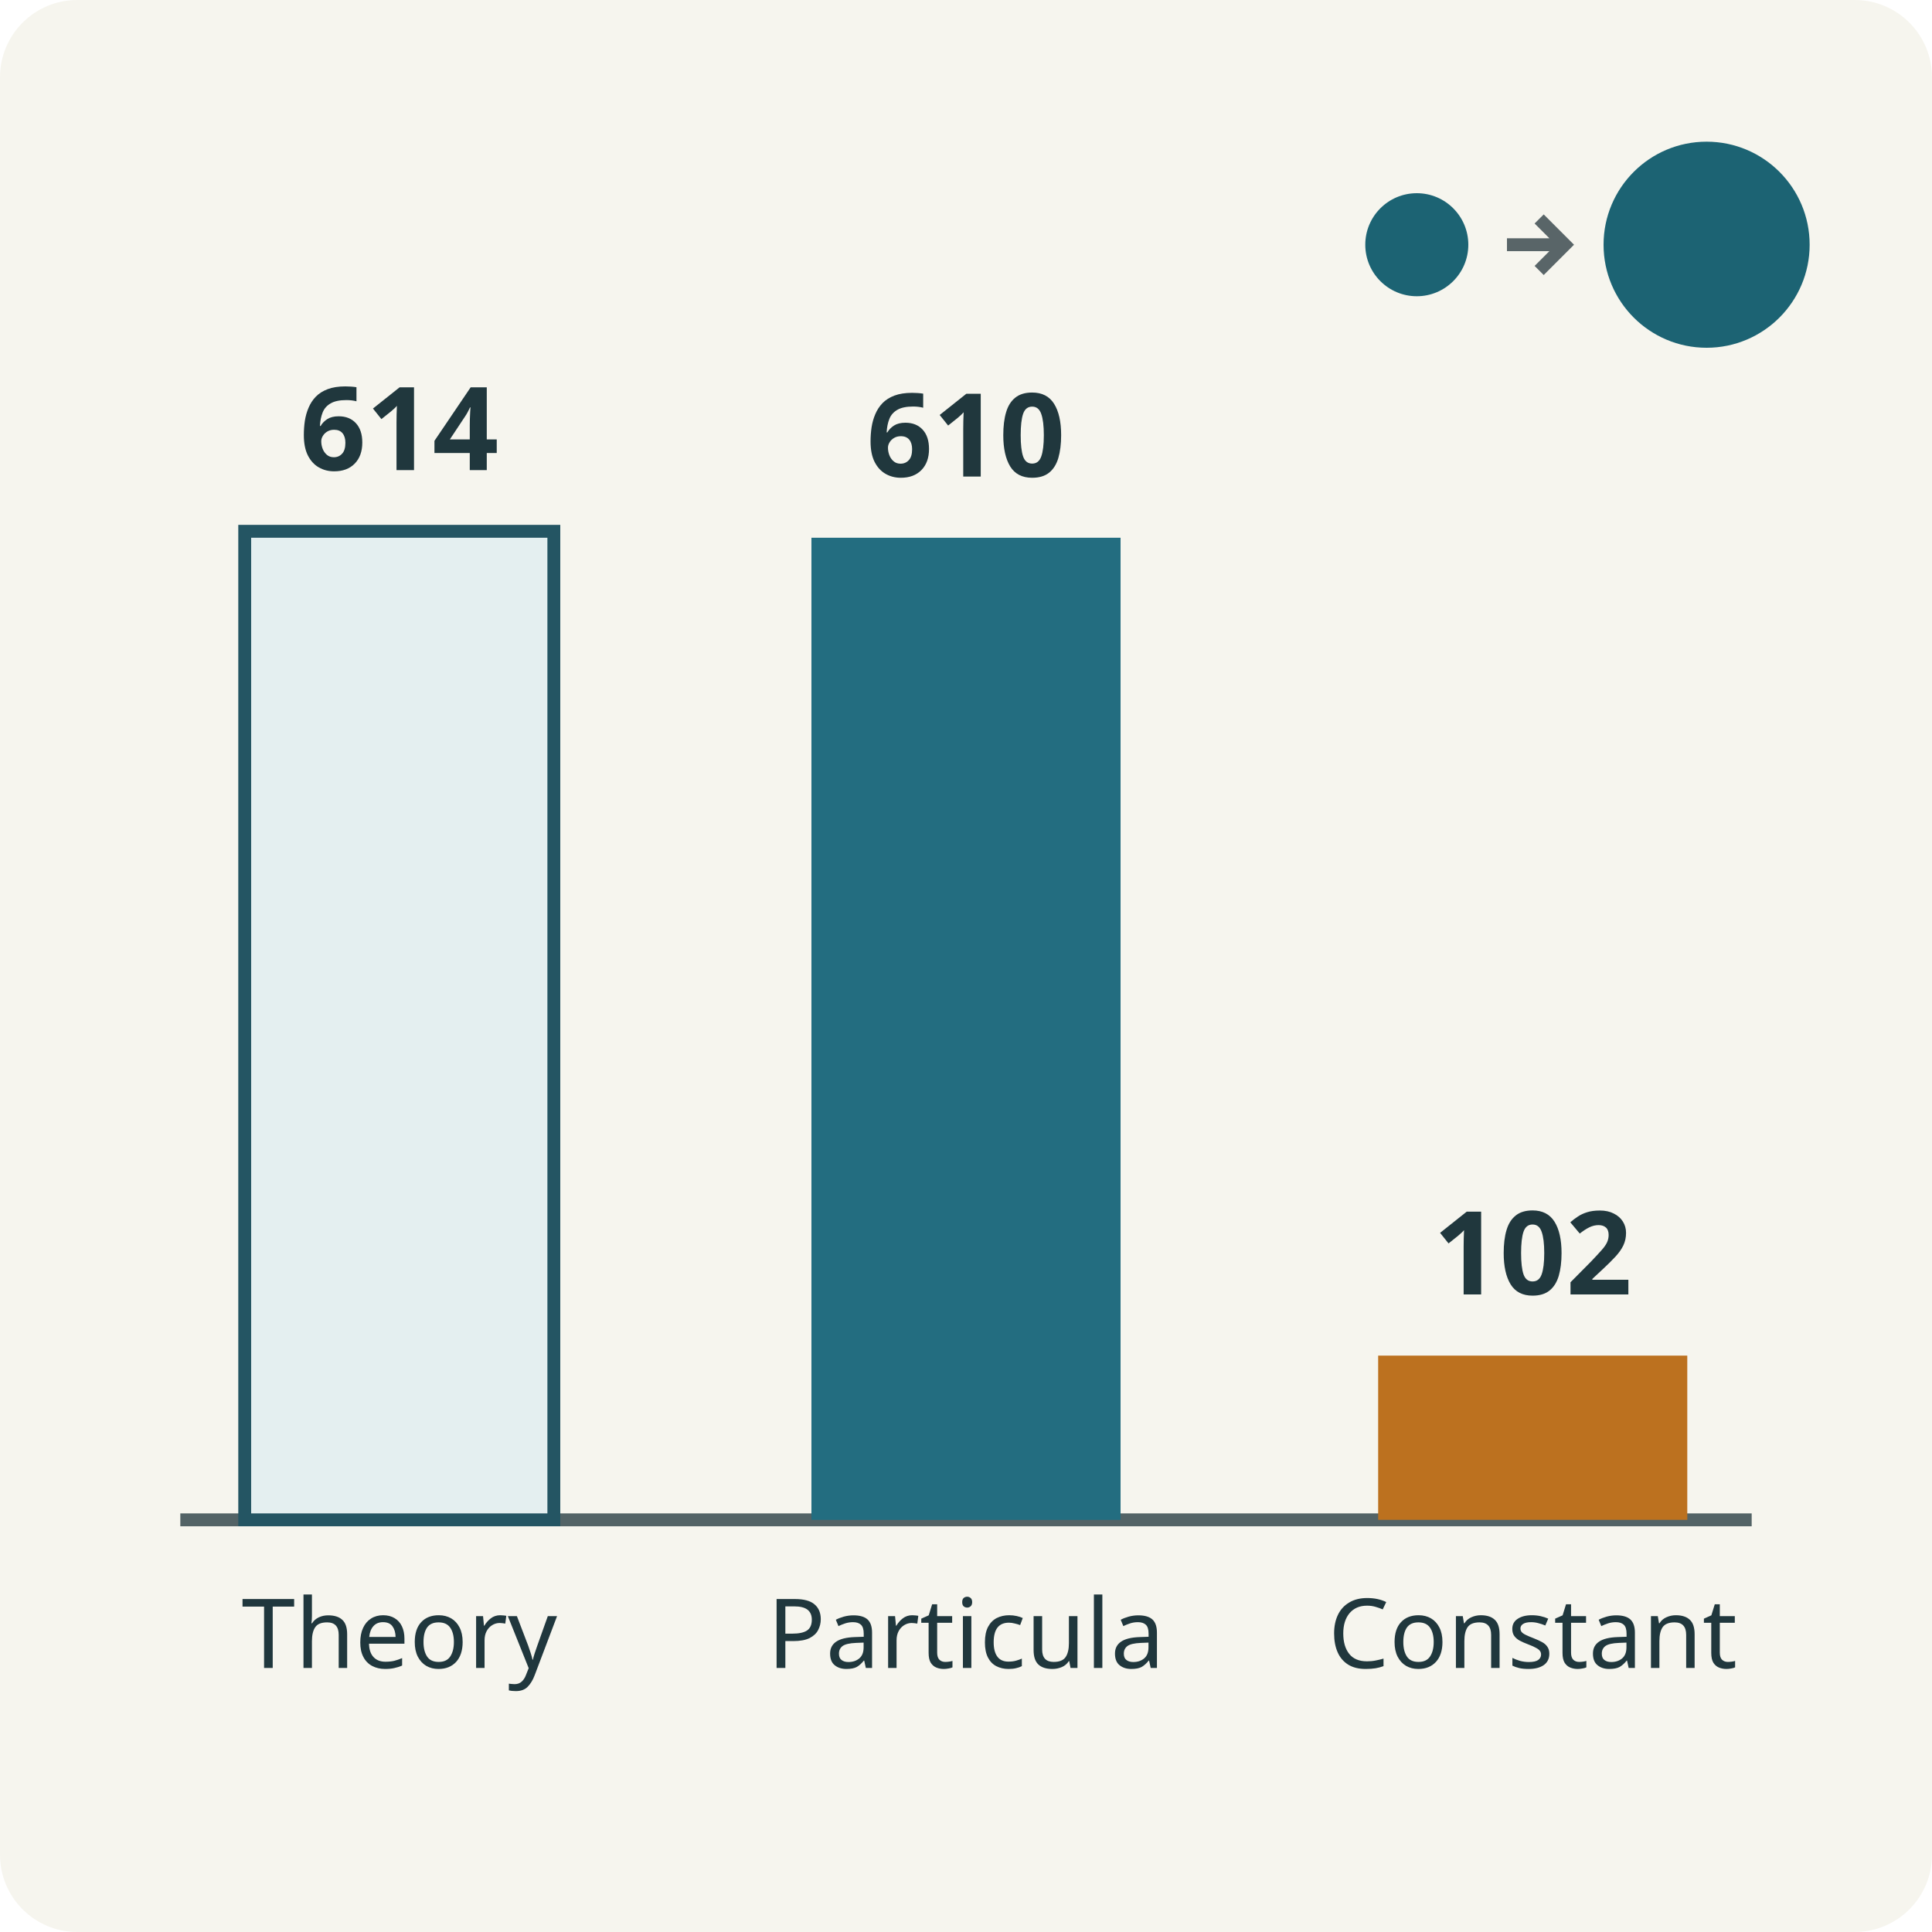
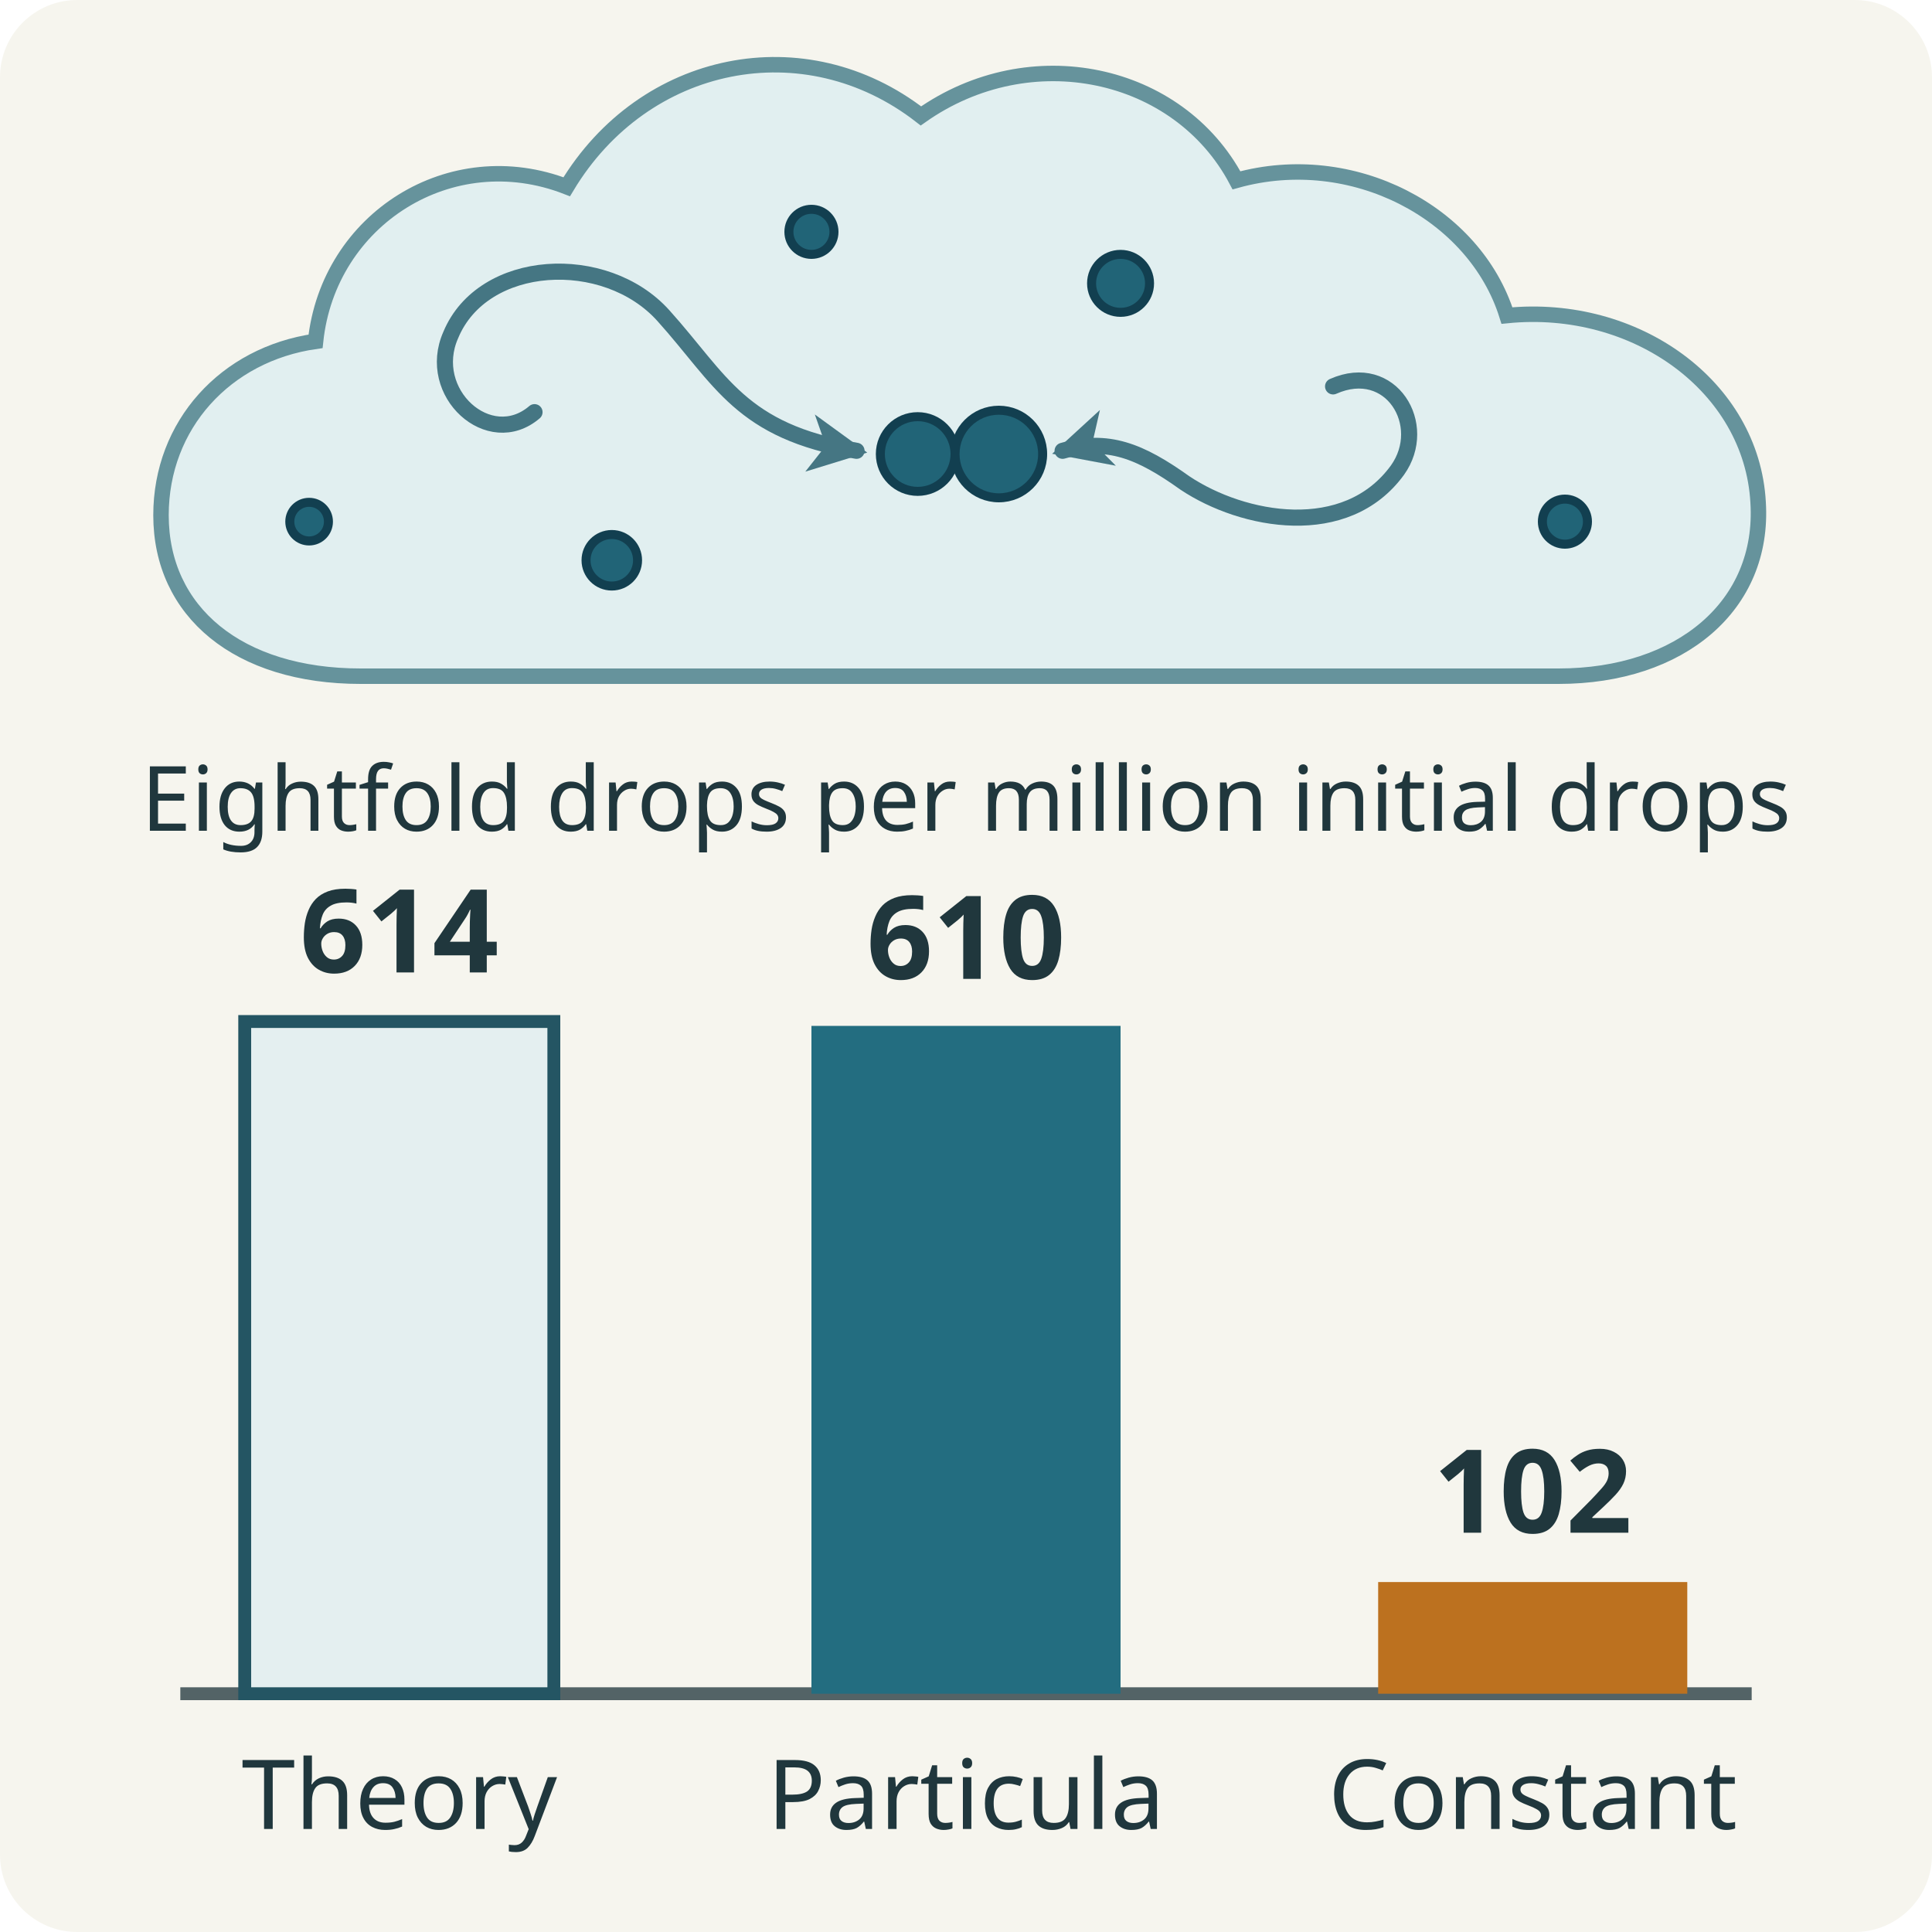
<svg xmlns="http://www.w3.org/2000/svg" width="3in" height="3in" viewBox="0 0 300 300" role="img" aria-labelledby="title desc">
+   <defs>
+     <marker id="flow" viewBox="0 0 8 8" refX="6.5" refY="4" markerWidth="3.6" markerHeight="3.6" orient="auto">
+       <path d="M0 0 8 4 0 8 2.2 4Z" fill="#457683" />
+     </marker>
+   </defs>
  <rect width="300" height="300" rx="12" fill="#f6f5ee" />
-   <g fill="#1c6373">
-     <circle cx="220" cy="38" r="8" />
-     <circle cx="265" cy="38" r="16" />
+   <path d="M56 105C37 105 25 95 25 80c0-14 10-25 24-27 2-19 21-31 39-24 12-20 37-25 55-11 17-12 40-7 49 10 18-5 37 5 42 21 20-2 38 11 39 29 1 16-12 27-31 27Z" fill="#e1eff0" stroke="#66939c" stroke-width="2.4" />
+   <g fill="none" stroke="#457683" stroke-width="2.5" stroke-linecap="round" marker-end="url(#flow)">
+     <path d="M83 64c-7 6-17-3-13-12 5-12 24-13 33-3 9 10 12 18 30 21" />
+     <path d="M207 60c9-4 15 6 10 13-8 11-24 8-33 2-7-5-12-7-19-5" />
  </g>
-   <path d="M234 38h9m-4-4 4 4-4 4" fill="none" stroke="#596568" stroke-width="2" />
-   <g font-family="sans-serif" text-anchor="middle">
-     <path d="M28 236h244" stroke="#536366" stroke-width="2" />
-     <rect x="38" y="82.5" width="48" height="153.5" fill="#e4eff0" stroke="#245563" stroke-width="2" />
-     <rect x="126" y="83.5" width="48" height="152.5" fill="#236d80" />
-     <rect x="214" y="210.5" width="48" height="25.5" fill="#bc711f" />
-     <g fill="#20373d" font-weight="bold" font-size="18">
-       <text x="62" y="73">614</text>
-       <text x="150" y="74">610</text>
-       <text x="238" y="201">102</text>
+   <g fill="#216477" stroke="#123f50" stroke-width="1.4">
+     <circle cx="142.5" cy="70.5" r="5.8" />
+     <circle cx="155.1" cy="70.5" r="6.8" />
+     <circle cx="48" cy="81" r="3" />
+     <circle cx="95" cy="87" r="4" />
+     <circle cx="126" cy="36" r="3.5" />
+     <circle cx="174" cy="44" r="4.5" />
+     <circle cx="243" cy="81" r="3.5" />
+   </g>
+   <g font-family="sans-serif" fill="#20373d" text-anchor="middle">
+     <text x="150" y="129" font-size="14">Eightfold drops per million initial drops</text>
+     <path d="M28 263h244" stroke="#536366" stroke-width="2" />
+     <rect x="38" y="158.62" width="48" height="104.38" fill="#e4eff0" stroke="#245563" stroke-width="2" />
+     <rect x="126" y="159.3" width="48" height="103.7" fill="#236d80" />
+     <rect x="214" y="245.66" width="48" height="17.34" fill="#bc711f" />
+     <g font-weight="bold" font-size="18">
+       <text x="62" y="151">614</text>
+       <text x="150" y="152">610</text>
+       <text x="238" y="238">102</text>
    </g>
-     <g fill="#20373d" font-size="15">
-       <text x="62" y="259">Theory</text>
-       <text x="150" y="259">Particula</text>
-       <text x="238" y="259">Constant</text>
+     <g font-size="15">
+       <text x="62" y="284">Theory</text>
+       <text x="150" y="284">Particula</text>
+       <text x="238" y="284">Constant</text>
    </g>
  </g>
</svg>
